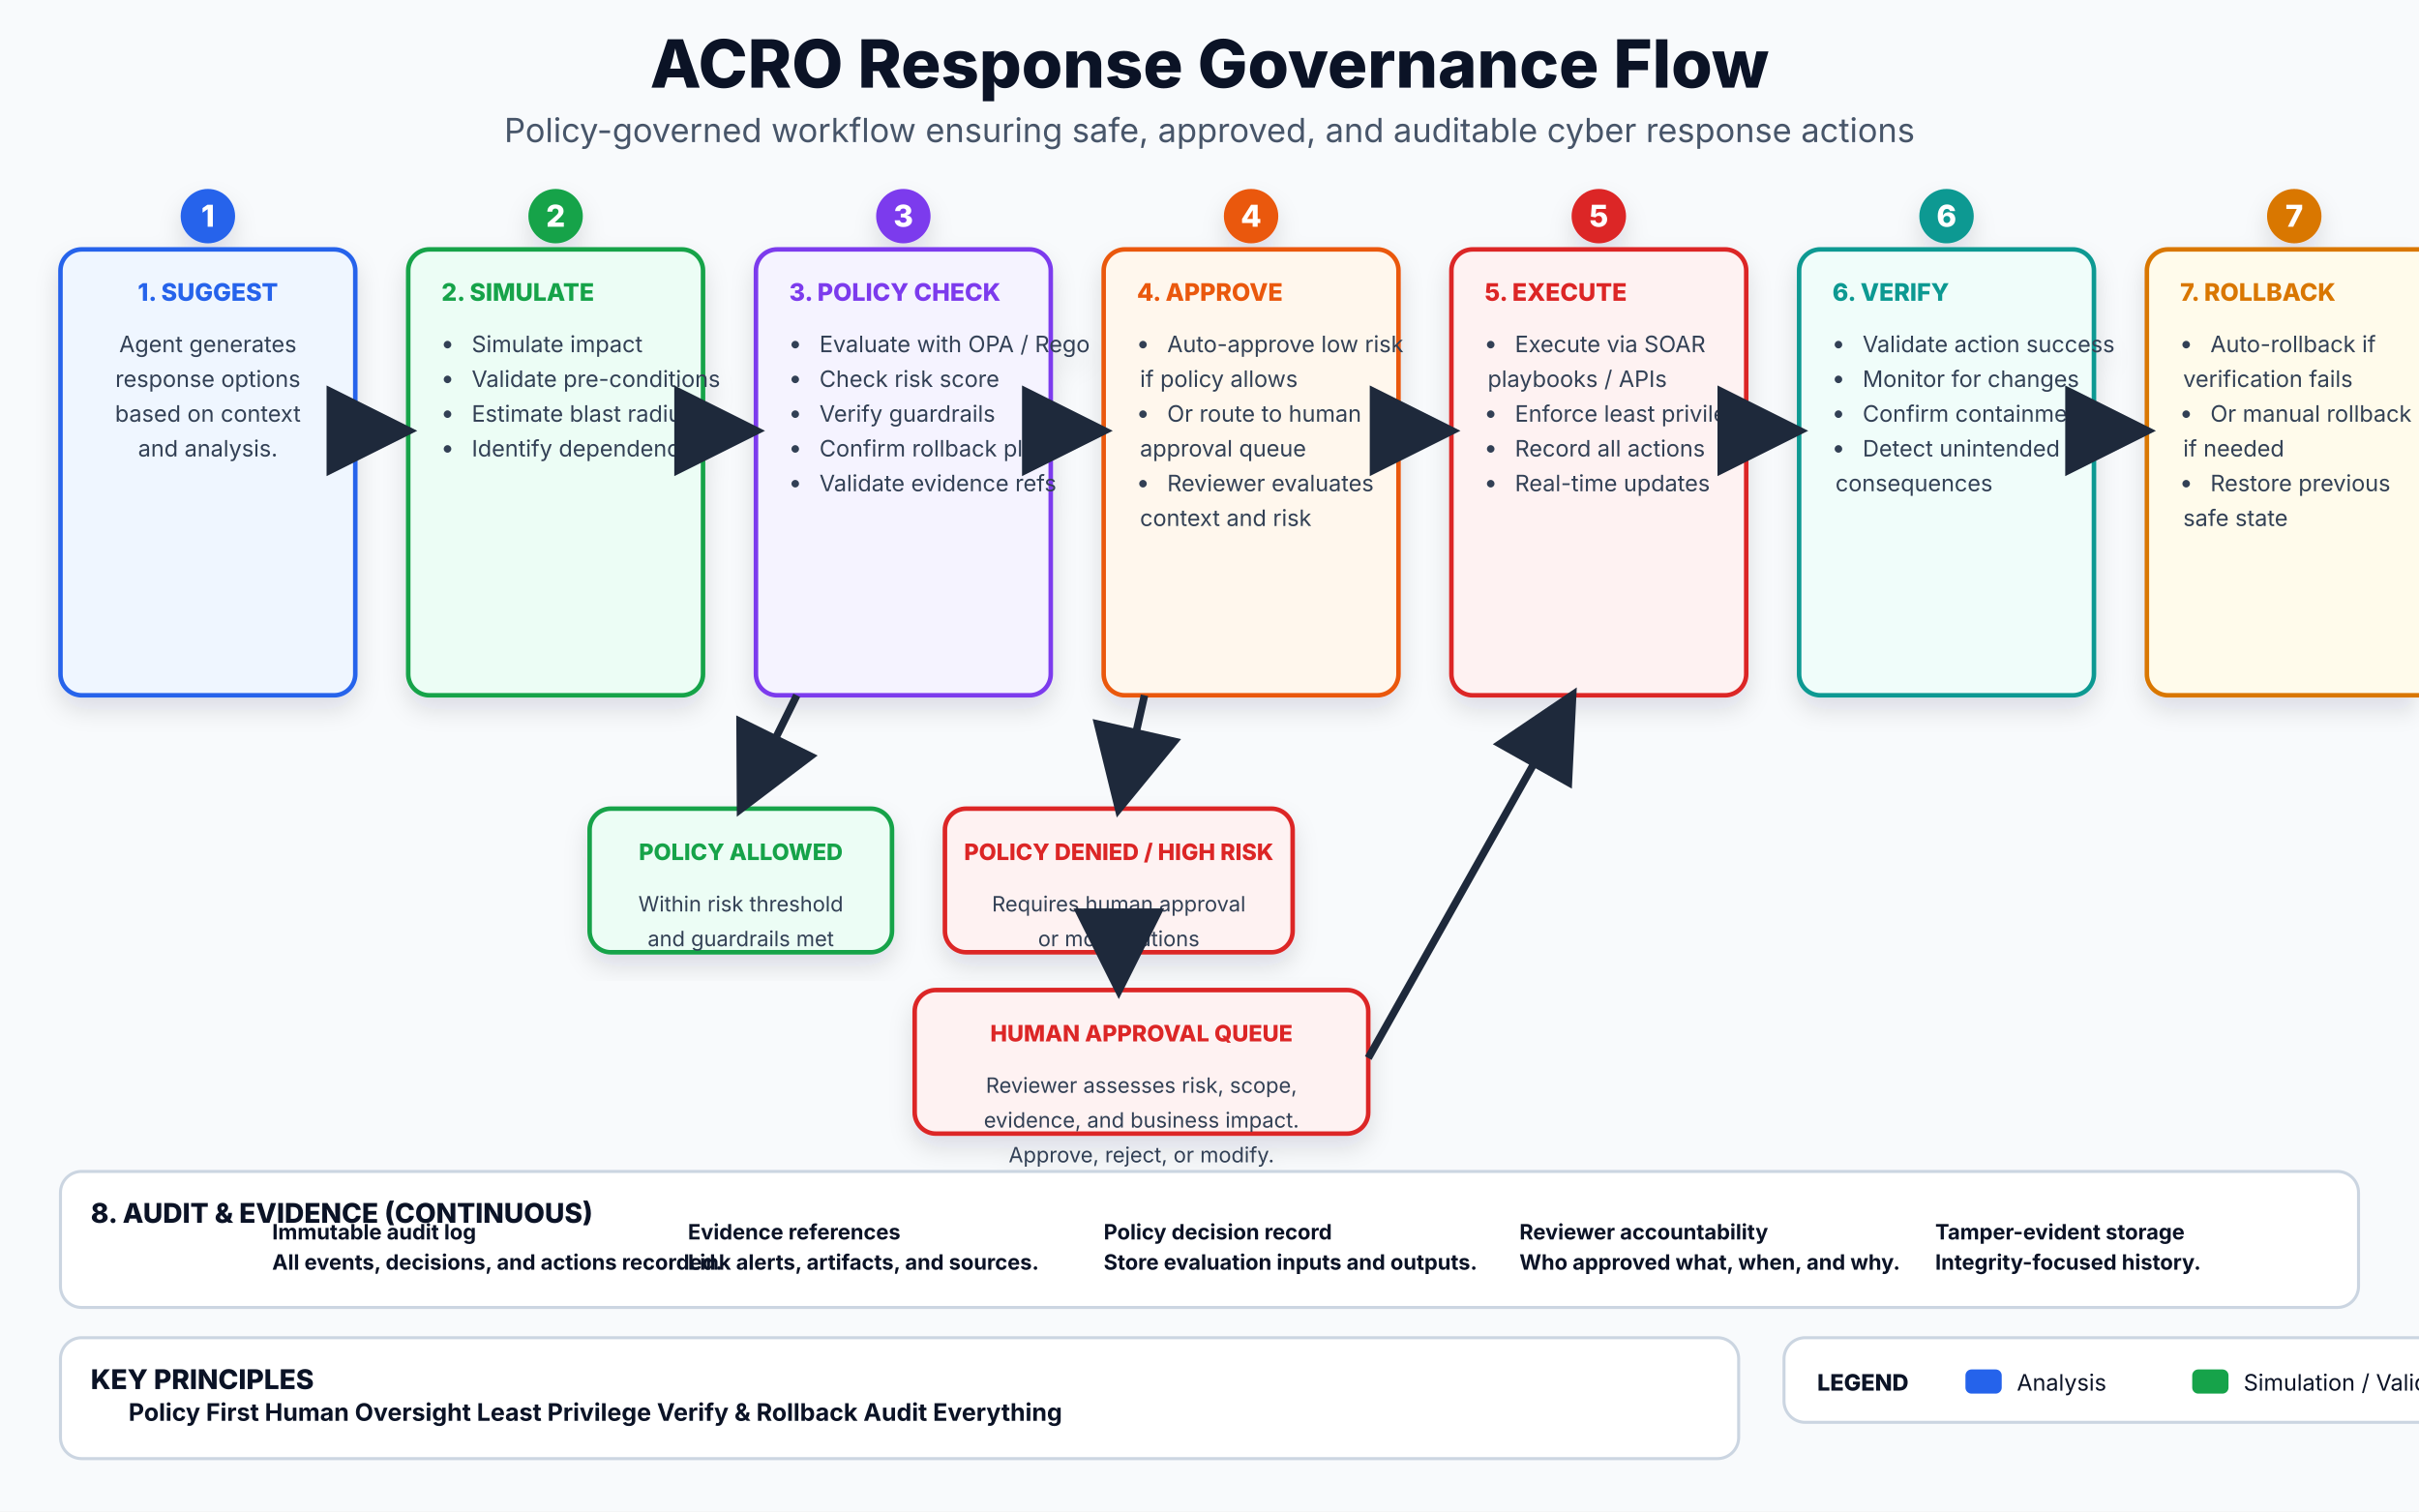
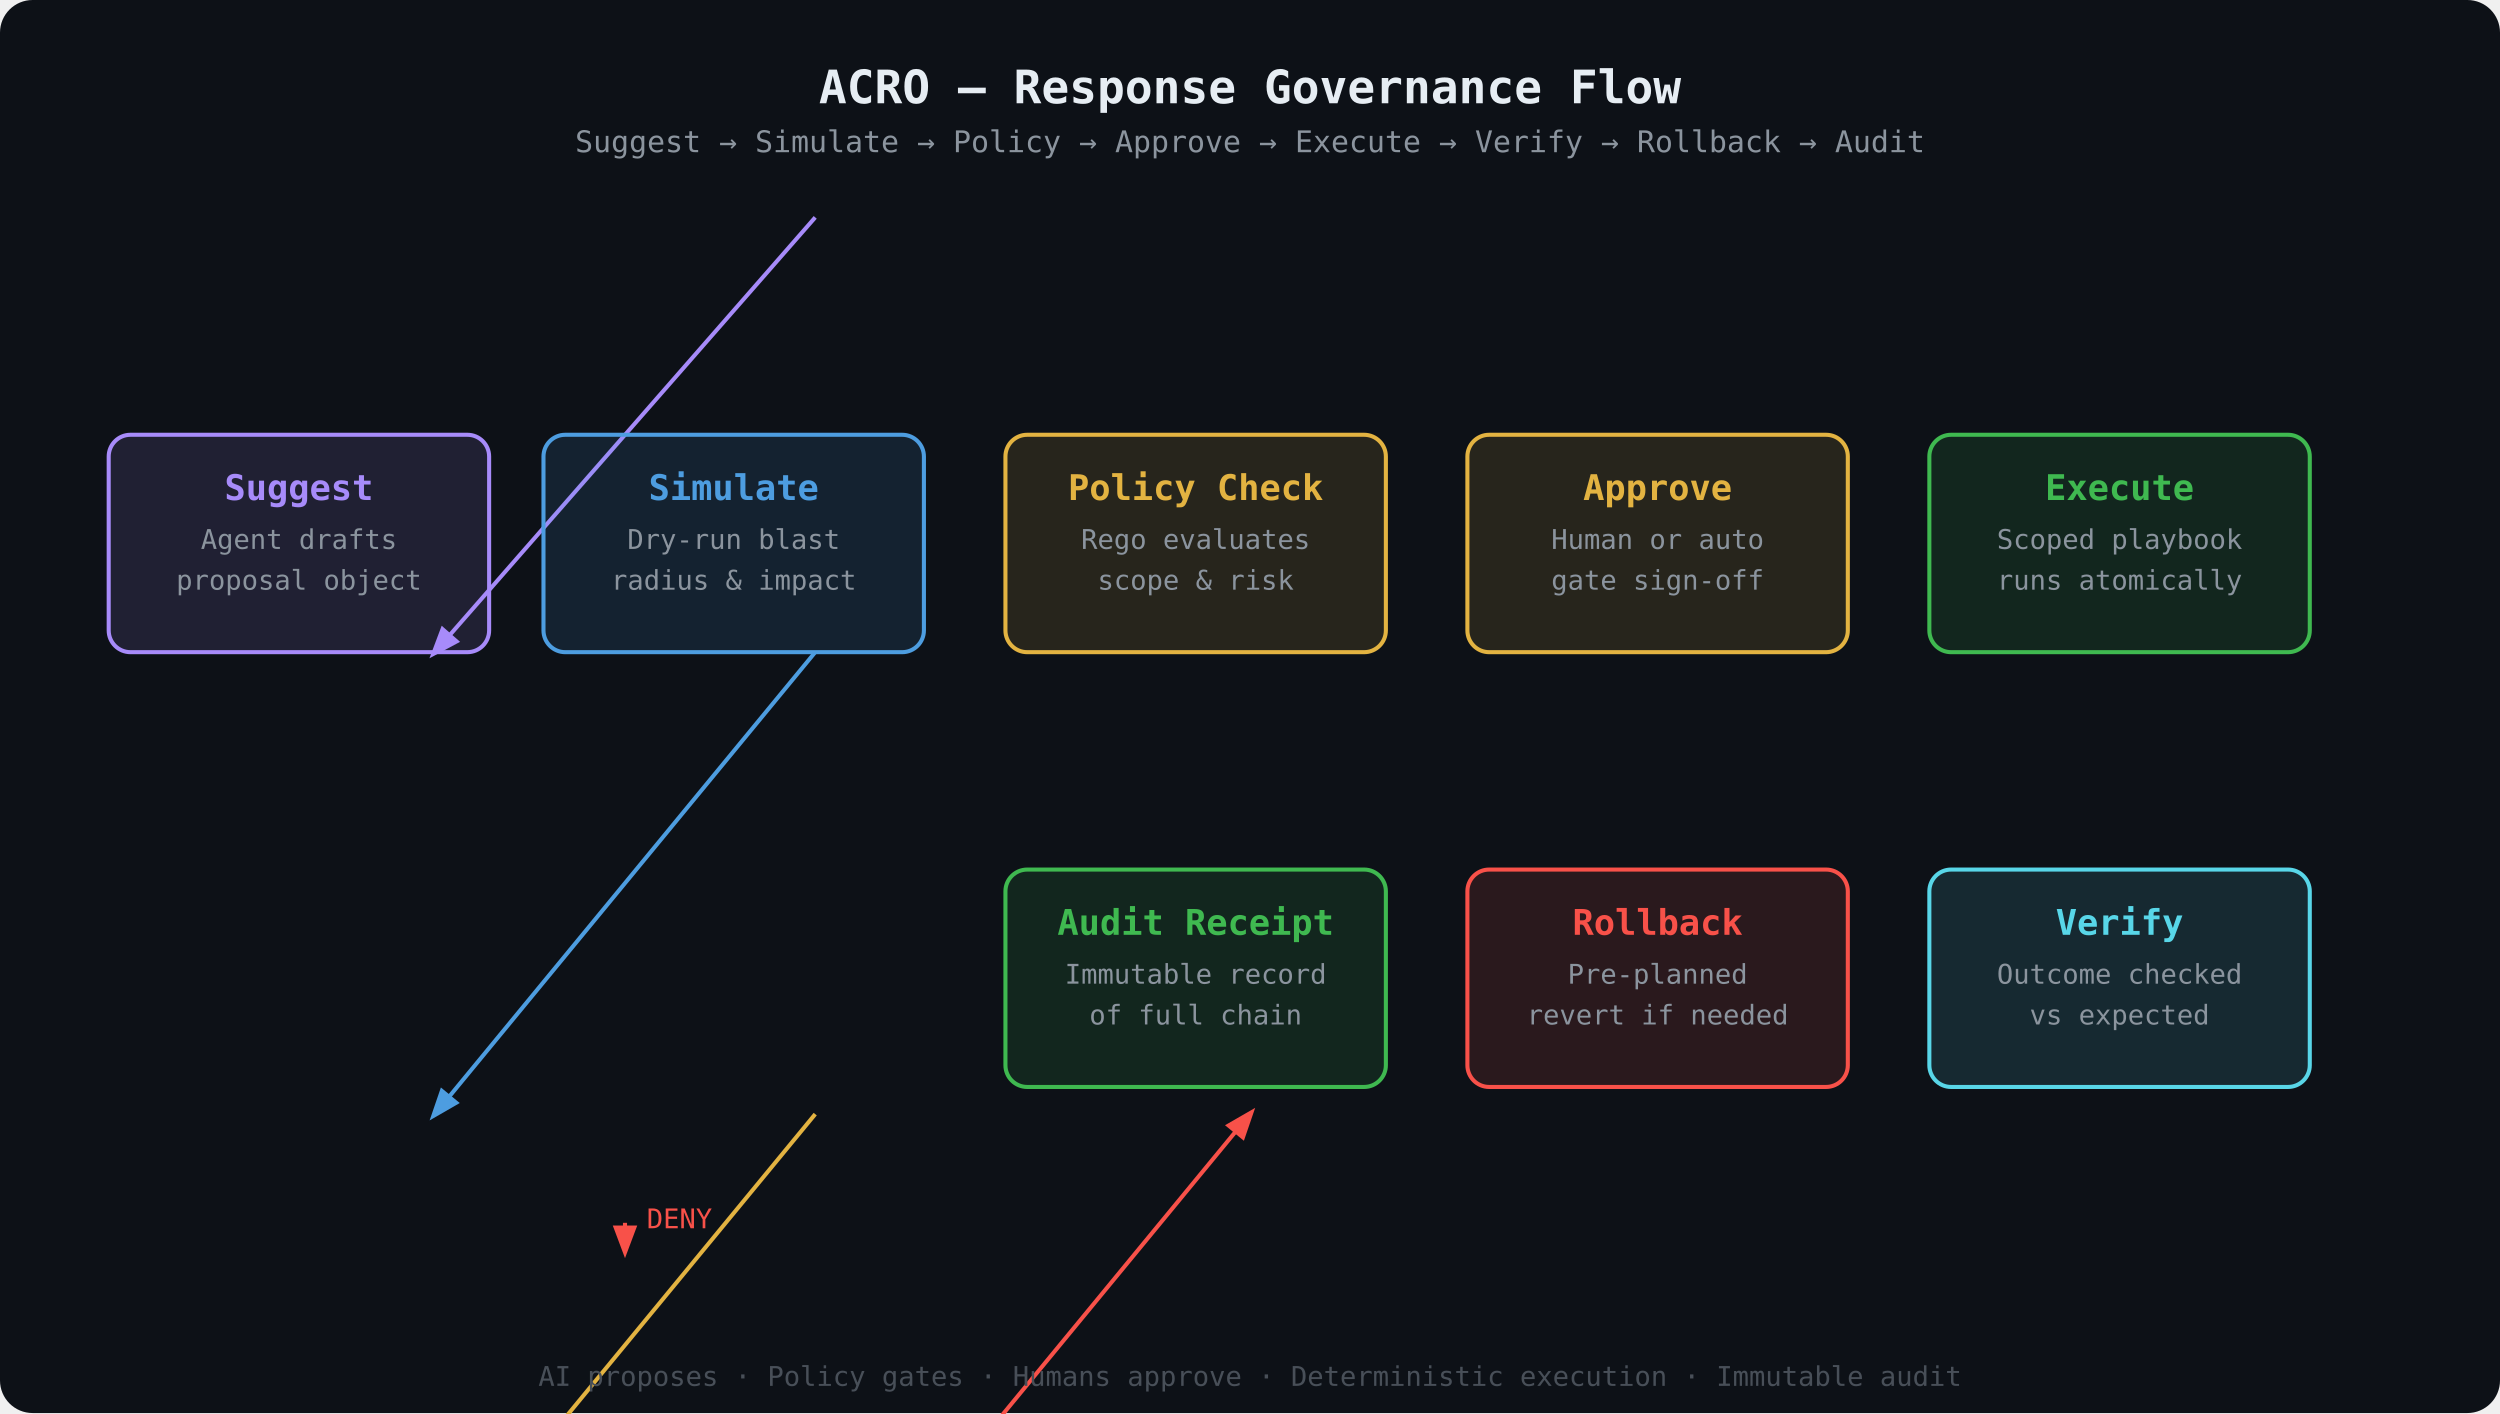
- <svg xmlns="http://www.w3.org/2000/svg" width="1600" height="1000" viewBox="0 0 1600 1000" role="img" aria-labelledby="title desc">
+ <svg xmlns="http://www.w3.org/2000/svg" viewBox="0 0 920 520" width="920" height="520">
+   <rect width="920" height="520" rx="12" fill="#0d1117" />
+   <text x="460" y="38" text-anchor="middle" font-family="JetBrains Mono, Fira Code, monospace" font-size="17" fill="#e6edf3" font-weight="bold">ACRO — Response Governance Flow</text>
+   <text x="460" y="56" text-anchor="middle" font-family="JetBrains Mono, Fira Code, monospace" font-size="11" fill="#8b949e">Suggest → Simulate → Policy → Approve → Execute → Verify → Rollback → Audit</text>
  <defs>
-     <marker id="arrow" viewBox="0 0 10 10" refX="9" refY="5" markerWidth="12" markerHeight="12" orient="auto-start-reverse">
-       <path d="M 0 0 L 10 5 L 0 10 z" fill="#1e293b" />
+     <marker id="arr-300-80-160-240" markerWidth="8" markerHeight="6" refX="6" refY="3" orient="auto">
+       <polygon points="0 0, 8 3, 0 6" fill="#a78bfa" />
    </marker>
-     <filter id="shadow" x="-20%" y="-20%" width="140%" height="140%">
-       <feDropShadow dx="0" dy="8" stdDeviation="8" flood-color="#0f172a" flood-opacity="0.12" />
-     </filter>
-     <radialGradient id="darkGlow" cx="50%" cy="25%" r="80%">
-       <stop offset="0%" stop-color="#12345c" />
-       <stop offset="65%" stop-color="#07111f" />
-       <stop offset="100%" stop-color="#020617" />
-     </radialGradient>
  </defs>
-   <rect width="1600" height="1000" fill="#f8fafc" />
-   <text id="title" x="800" y="58" text-anchor="middle" font-family="Inter,Arial,sans-serif" font-size="44" font-weight="800" fill="#0b1326">ACRO Response Governance Flow</text>
-   <text id="desc" x="800" y="94" text-anchor="middle" font-family="Inter,Arial,sans-serif" font-size="22" fill="#475569">Policy-governed workflow ensuring safe, approved, and auditable cyber response actions</text>
-   <g filter="url(#shadow)">
-     <rect x="40" y="165" width="195" height="295" rx="14" fill="#eff6ff" stroke="#2563eb" stroke-width="3" />
-     <circle cx="137.5" cy="143" r="18" fill="#2563eb" />
-     <text x="137.5" y="150" text-anchor="middle" font-family="Inter,Arial,sans-serif" font-size="20" font-weight="800" fill="#fff">1</text>
-     <text x="137.5" y="199" text-anchor="middle" font-family="Inter,Arial,sans-serif" font-size="16" font-weight="800" fill="#2563eb">1. SUGGEST</text>
-     <text x="137.5" y="233" text-anchor="middle" font-family="Inter,Arial,sans-serif" font-size="15" fill="#334155">Agent generates</text>
-     <text x="137.5" y="256" text-anchor="middle" font-family="Inter,Arial,sans-serif" font-size="15" fill="#334155">response options</text>
-     <text x="137.5" y="279" text-anchor="middle" font-family="Inter,Arial,sans-serif" font-size="15" fill="#334155">based on context</text>
-     <text x="137.5" y="302" text-anchor="middle" font-family="Inter,Arial,sans-serif" font-size="15" fill="#334155">and analysis.</text>
-   </g>
-   <g filter="url(#shadow)">
-     <rect x="270" y="165" width="195" height="295" rx="14" fill="#ecfdf5" stroke="#16a34a" stroke-width="3" />
-     <circle cx="367.5" cy="143" r="18" fill="#16a34a" />
-     <text x="367.5" y="150" text-anchor="middle" font-family="Inter,Arial,sans-serif" font-size="20" font-weight="800" fill="#fff">2</text>
-     <text x="292" y="199" text-anchor="start" font-family="Inter,Arial,sans-serif" font-size="16" font-weight="800" fill="#16a34a">2. SIMULATE</text>
-     <circle cx="296" cy="228" r="2.5" fill="#334155" />
-     <text x="312" y="233" text-anchor="start" font-family="Inter,Arial,sans-serif" font-size="15" fill="#334155">Simulate impact</text>
-     <circle cx="296" cy="251" r="2.5" fill="#334155" />
-     <text x="312" y="256" text-anchor="start" font-family="Inter,Arial,sans-serif" font-size="15" fill="#334155">Validate pre-conditions</text>
-     <circle cx="296" cy="274" r="2.5" fill="#334155" />
-     <text x="312" y="279" text-anchor="start" font-family="Inter,Arial,sans-serif" font-size="15" fill="#334155">Estimate blast radius</text>
-     <circle cx="296" cy="297" r="2.5" fill="#334155" />
-     <text x="312" y="302" text-anchor="start" font-family="Inter,Arial,sans-serif" font-size="15" fill="#334155">Identify dependencies</text>
-   </g>
-   <g filter="url(#shadow)">
-     <rect x="500" y="165" width="195" height="295" rx="14" fill="#f5f3ff" stroke="#7c3aed" stroke-width="3" />
-     <circle cx="597.5" cy="143" r="18" fill="#7c3aed" />
-     <text x="597.5" y="150" text-anchor="middle" font-family="Inter,Arial,sans-serif" font-size="20" font-weight="800" fill="#fff">3</text>
-     <text x="522" y="199" text-anchor="start" font-family="Inter,Arial,sans-serif" font-size="16" font-weight="800" fill="#7c3aed">3. POLICY CHECK</text>
-     <circle cx="526" cy="228" r="2.5" fill="#334155" />
-     <text x="542" y="233" text-anchor="start" font-family="Inter,Arial,sans-serif" font-size="15" fill="#334155">Evaluate with OPA / Rego</text>
-     <circle cx="526" cy="251" r="2.5" fill="#334155" />
-     <text x="542" y="256" text-anchor="start" font-family="Inter,Arial,sans-serif" font-size="15" fill="#334155">Check risk score</text>
-     <circle cx="526" cy="274" r="2.5" fill="#334155" />
-     <text x="542" y="279" text-anchor="start" font-family="Inter,Arial,sans-serif" font-size="15" fill="#334155">Verify guardrails</text>
-     <circle cx="526" cy="297" r="2.5" fill="#334155" />
-     <text x="542" y="302" text-anchor="start" font-family="Inter,Arial,sans-serif" font-size="15" fill="#334155">Confirm rollback plan</text>
-     <circle cx="526" cy="320" r="2.5" fill="#334155" />
-     <text x="542" y="325" text-anchor="start" font-family="Inter,Arial,sans-serif" font-size="15" fill="#334155">Validate evidence refs</text>
-   </g>
-   <g filter="url(#shadow)">
-     <rect x="730" y="165" width="195" height="295" rx="14" fill="#fff7ed" stroke="#ea580c" stroke-width="3" />
-     <circle cx="827.5" cy="143" r="18" fill="#ea580c" />
-     <text x="827.5" y="150" text-anchor="middle" font-family="Inter,Arial,sans-serif" font-size="20" font-weight="800" fill="#fff">4</text>
-     <text x="752" y="199" text-anchor="start" font-family="Inter,Arial,sans-serif" font-size="16" font-weight="800" fill="#ea580c">4. APPROVE</text>
-     <circle cx="756" cy="228" r="2.5" fill="#334155" />
-     <text x="772" y="233" text-anchor="start" font-family="Inter,Arial,sans-serif" font-size="15" fill="#334155">Auto-approve low risk</text>
-     <text x="754" y="256" text-anchor="start" font-family="Inter,Arial,sans-serif" font-size="15" fill="#334155">if policy allows</text>
-     <circle cx="756" cy="274" r="2.5" fill="#334155" />
-     <text x="772" y="279" text-anchor="start" font-family="Inter,Arial,sans-serif" font-size="15" fill="#334155">Or route to human</text>
-     <text x="754" y="302" text-anchor="start" font-family="Inter,Arial,sans-serif" font-size="15" fill="#334155">approval queue</text>
-     <circle cx="756" cy="320" r="2.5" fill="#334155" />
-     <text x="772" y="325" text-anchor="start" font-family="Inter,Arial,sans-serif" font-size="15" fill="#334155">Reviewer evaluates</text>
-     <text x="754" y="348" text-anchor="start" font-family="Inter,Arial,sans-serif" font-size="15" fill="#334155">context and risk</text>
-   </g>
-   <g filter="url(#shadow)">
-     <rect x="960" y="165" width="195" height="295" rx="14" fill="#fef2f2" stroke="#dc2626" stroke-width="3" />
-     <circle cx="1057.5" cy="143" r="18" fill="#dc2626" />
-     <text x="1057.5" y="150" text-anchor="middle" font-family="Inter,Arial,sans-serif" font-size="20" font-weight="800" fill="#fff">5</text>
-     <text x="982" y="199" text-anchor="start" font-family="Inter,Arial,sans-serif" font-size="16" font-weight="800" fill="#dc2626">5. EXECUTE</text>
-     <circle cx="986" cy="228" r="2.5" fill="#334155" />
-     <text x="1002" y="233" text-anchor="start" font-family="Inter,Arial,sans-serif" font-size="15" fill="#334155">Execute via SOAR</text>
-     <text x="984" y="256" text-anchor="start" font-family="Inter,Arial,sans-serif" font-size="15" fill="#334155">playbooks / APIs</text>
-     <circle cx="986" cy="274" r="2.5" fill="#334155" />
-     <text x="1002" y="279" text-anchor="start" font-family="Inter,Arial,sans-serif" font-size="15" fill="#334155">Enforce least privilege</text>
-     <circle cx="986" cy="297" r="2.5" fill="#334155" />
-     <text x="1002" y="302" text-anchor="start" font-family="Inter,Arial,sans-serif" font-size="15" fill="#334155">Record all actions</text>
-     <circle cx="986" cy="320" r="2.5" fill="#334155" />
-     <text x="1002" y="325" text-anchor="start" font-family="Inter,Arial,sans-serif" font-size="15" fill="#334155">Real-time updates</text>
-   </g>
-   <g filter="url(#shadow)">
-     <rect x="1190" y="165" width="195" height="295" rx="14" fill="#f0fdfa" stroke="#0f9992" stroke-width="3" />
-     <circle cx="1287.5" cy="143" r="18" fill="#0f9992" />
-     <text x="1287.5" y="150" text-anchor="middle" font-family="Inter,Arial,sans-serif" font-size="20" font-weight="800" fill="#fff">6</text>
-     <text x="1212" y="199" text-anchor="start" font-family="Inter,Arial,sans-serif" font-size="16" font-weight="800" fill="#0f9992">6. VERIFY</text>
-     <circle cx="1216" cy="228" r="2.5" fill="#334155" />
-     <text x="1232" y="233" text-anchor="start" font-family="Inter,Arial,sans-serif" font-size="15" fill="#334155">Validate action success</text>
-     <circle cx="1216" cy="251" r="2.5" fill="#334155" />
-     <text x="1232" y="256" text-anchor="start" font-family="Inter,Arial,sans-serif" font-size="15" fill="#334155">Monitor for changes</text>
-     <circle cx="1216" cy="274" r="2.5" fill="#334155" />
-     <text x="1232" y="279" text-anchor="start" font-family="Inter,Arial,sans-serif" font-size="15" fill="#334155">Confirm containment</text>
-     <circle cx="1216" cy="297" r="2.5" fill="#334155" />
-     <text x="1232" y="302" text-anchor="start" font-family="Inter,Arial,sans-serif" font-size="15" fill="#334155">Detect unintended</text>
-     <text x="1214" y="325" text-anchor="start" font-family="Inter,Arial,sans-serif" font-size="15" fill="#334155">consequences</text>
-   </g>
-   <g filter="url(#shadow)">
-     <rect x="1420" y="165" width="195" height="295" rx="14" fill="#fffbeb" stroke="#d97706" stroke-width="3" />
-     <circle cx="1517.5" cy="143" r="18" fill="#d97706" />
-     <text x="1517.5" y="150" text-anchor="middle" font-family="Inter,Arial,sans-serif" font-size="20" font-weight="800" fill="#fff">7</text>
-     <text x="1442" y="199" text-anchor="start" font-family="Inter,Arial,sans-serif" font-size="16" font-weight="800" fill="#d97706">7. ROLLBACK</text>
-     <circle cx="1446" cy="228" r="2.5" fill="#334155" />
-     <text x="1462" y="233" text-anchor="start" font-family="Inter,Arial,sans-serif" font-size="15" fill="#334155">Auto-rollback if</text>
-     <text x="1444" y="256" text-anchor="start" font-family="Inter,Arial,sans-serif" font-size="15" fill="#334155">verification fails</text>
-     <circle cx="1446" cy="274" r="2.5" fill="#334155" />
-     <text x="1462" y="279" text-anchor="start" font-family="Inter,Arial,sans-serif" font-size="15" fill="#334155">Or manual rollback</text>
-     <text x="1444" y="302" text-anchor="start" font-family="Inter,Arial,sans-serif" font-size="15" fill="#334155">if needed</text>
-     <circle cx="1446" cy="320" r="2.5" fill="#334155" />
-     <text x="1462" y="325" text-anchor="start" font-family="Inter,Arial,sans-serif" font-size="15" fill="#334155">Restore previous</text>
-     <text x="1444" y="348" text-anchor="start" font-family="Inter,Arial,sans-serif" font-size="15" fill="#334155">safe state</text>
-   </g>
-   <path d="M 235 285 L 270 285" fill="none" stroke="#1e293b" stroke-width="5" marker-end="url(#arrow)" />
-   <path d="M 465 285 L 500 285" fill="none" stroke="#1e293b" stroke-width="5" marker-end="url(#arrow)" />
-   <path d="M 695 285 L 730 285" fill="none" stroke="#1e293b" stroke-width="5" marker-end="url(#arrow)" />
-   <path d="M 925 285 L 960 285" fill="none" stroke="#1e293b" stroke-width="5" marker-end="url(#arrow)" />
-   <path d="M 1155 285 L 1190 285" fill="none" stroke="#1e293b" stroke-width="5" marker-end="url(#arrow)" />
-   <path d="M 1385 285 L 1420 285" fill="none" stroke="#1e293b" stroke-width="5" marker-end="url(#arrow)" />
-   <g filter="url(#shadow)">
-     <rect x="390" y="535" width="200" height="95" rx="14" fill="#ecfdf5" stroke="#16a34a" stroke-width="3" />
-     <text x="490" y="569" text-anchor="middle" font-family="Inter,Arial,sans-serif" font-size="15" font-weight="800" fill="#16a34a">POLICY ALLOWED</text>
-     <text x="490" y="603" text-anchor="middle" font-family="Inter,Arial,sans-serif" font-size="14" fill="#334155">Within risk threshold</text>
-     <text x="490" y="626" text-anchor="middle" font-family="Inter,Arial,sans-serif" font-size="14" fill="#334155">and guardrails met</text>
-   </g>
-   <g filter="url(#shadow)">
-     <rect x="625" y="535" width="230" height="95" rx="14" fill="#fef2f2" stroke="#dc2626" stroke-width="3" />
-     <text x="740" y="569" text-anchor="middle" font-family="Inter,Arial,sans-serif" font-size="15" font-weight="800" fill="#dc2626">POLICY DENIED / HIGH RISK</text>
-     <text x="740" y="603" text-anchor="middle" font-family="Inter,Arial,sans-serif" font-size="14" fill="#334155">Requires human approval</text>
-     <text x="740" y="626" text-anchor="middle" font-family="Inter,Arial,sans-serif" font-size="14" fill="#334155">or modifications</text>
-   </g>
-   <g filter="url(#shadow)">
-     <rect x="605" y="655" width="300" height="95" rx="14" fill="#fef2f2" stroke="#dc2626" stroke-width="3" />
-     <text x="755" y="689" text-anchor="middle" font-family="Inter,Arial,sans-serif" font-size="15" font-weight="800" fill="#dc2626">HUMAN APPROVAL QUEUE</text>
-     <text x="755" y="723" text-anchor="middle" font-family="Inter,Arial,sans-serif" font-size="14" fill="#334155">Reviewer assesses risk, scope,</text>
-     <text x="755" y="746" text-anchor="middle" font-family="Inter,Arial,sans-serif" font-size="14" fill="#334155">evidence, and business impact.</text>
-     <text x="755" y="769" text-anchor="middle" font-family="Inter,Arial,sans-serif" font-size="14" fill="#334155">Approve, reject, or modify.</text>
-   </g>
-   <path d="M 527 460 L 490 535" fill="none" stroke="#1e293b" stroke-width="5" marker-end="url(#arrow)" />
-   <path d="M 757 460 L 740 535" fill="none" stroke="#1e293b" stroke-width="5" marker-end="url(#arrow)" />
-   <path d="M 740 630 L 740 655" fill="none" stroke="#1e293b" stroke-width="5" marker-end="url(#arrow)" />
-   <path d="M 905 700 L 1040 460" fill="none" stroke="#1e293b" stroke-width="5" marker-end="url(#arrow)" />
-   <rect x="40" y="775" width="1520" height="90" rx="14" fill="#ffffff" stroke="#cbd5e1" stroke-width="2" />
-   <text x="60" y="809" font-family="Inter,Arial,sans-serif" font-size="18" font-weight="800" fill="#0b1326">8. AUDIT &amp; EVIDENCE (CONTINUOUS)</text>
-   <text x="180" y="820" text-anchor="start" font-family="Inter,Arial,sans-serif" font-size="14" font-weight="700" fill="#0b1326">Immutable audit log</text>
-   <text x="180" y="840" text-anchor="start" font-family="Inter,Arial,sans-serif" font-size="14" font-weight="700" fill="#0b1326">All events, decisions, and actions recorded.</text>
-   <text x="455" y="820" text-anchor="start" font-family="Inter,Arial,sans-serif" font-size="14" font-weight="700" fill="#0b1326">Evidence references</text>
-   <text x="455" y="840" text-anchor="start" font-family="Inter,Arial,sans-serif" font-size="14" font-weight="700" fill="#0b1326">Link alerts, artifacts, and sources.</text>
-   <text x="730" y="820" text-anchor="start" font-family="Inter,Arial,sans-serif" font-size="14" font-weight="700" fill="#0b1326">Policy decision record</text>
-   <text x="730" y="840" text-anchor="start" font-family="Inter,Arial,sans-serif" font-size="14" font-weight="700" fill="#0b1326">Store evaluation inputs and outputs.</text>
-   <text x="1005" y="820" text-anchor="start" font-family="Inter,Arial,sans-serif" font-size="14" font-weight="700" fill="#0b1326">Reviewer accountability</text>
-   <text x="1005" y="840" text-anchor="start" font-family="Inter,Arial,sans-serif" font-size="14" font-weight="700" fill="#0b1326">Who approved what, when, and why.</text>
-   <text x="1280" y="820" text-anchor="start" font-family="Inter,Arial,sans-serif" font-size="14" font-weight="700" fill="#0b1326">Tamper-evident storage</text>
-   <text x="1280" y="840" text-anchor="start" font-family="Inter,Arial,sans-serif" font-size="14" font-weight="700" fill="#0b1326">Integrity-focused history.</text>
-   <rect x="40" y="885" width="1110" height="80" rx="14" fill="#ffffff" stroke="#cbd5e1" stroke-width="2" />
-   <text x="60" y="919" font-family="Inter,Arial,sans-serif" font-size="18" font-weight="800" fill="#0b1326">KEY PRINCIPLES</text>
-   <text x="85" y="940" text-anchor="start" font-family="Inter,Arial,sans-serif" font-size="16" font-weight="700" fill="#0b1326">Policy First     Human Oversight     Least Privilege     Verify &amp; Rollback     Audit Everything</text>
-   <g>
-     <rect x="1180" y="885" width="1160" height="56" rx="14" fill="#ffffff" stroke="#cbd5e1" stroke-width="2" />
-     <text x="1202" y="920" font-family="Inter,Arial,sans-serif" font-size="15" font-weight="800" fill="#0b1326">LEGEND</text>
-     <rect x="1300" y="906" width="24" height="16" rx="4" fill="#2563eb" />
-     <text x="1334" y="920" font-family="Inter,Arial,sans-serif" font-size="15" fill="#0b1326">Analysis</text>
-     <rect x="1450" y="906" width="24" height="16" rx="4" fill="#16a34a" />
-     <text x="1484" y="920" font-family="Inter,Arial,sans-serif" font-size="15" fill="#0b1326">Simulation / Validation</text>
-     <rect x="1600" y="906" width="24" height="16" rx="4" fill="#7c3aed" />
-     <text x="1634" y="920" font-family="Inter,Arial,sans-serif" font-size="15" fill="#0b1326">Policy</text>
-     <rect x="1750" y="906" width="24" height="16" rx="4" fill="#dc2626" />
-     <text x="1784" y="920" font-family="Inter,Arial,sans-serif" font-size="15" fill="#0b1326">Execution</text>
-     <rect x="1900" y="906" width="24" height="16" rx="4" fill="#0f9992" />
-     <text x="1934" y="920" font-family="Inter,Arial,sans-serif" font-size="15" fill="#0b1326">Verification</text>
-     <rect x="2050" y="906" width="24" height="16" rx="4" fill="#d97706" />
-     <text x="2084" y="920" font-family="Inter,Arial,sans-serif" font-size="15" fill="#0b1326">Recovery</text>
-     <rect x="2200" y="906" width="24" height="16" rx="4" fill="#0b1326" />
-     <text x="2234" y="920" font-family="Inter,Arial,sans-serif" font-size="15" fill="#0b1326">Audit</text>
-   </g>
+   <line x1="300" y1="80" x2="160" y2="240" stroke="#a78bfa" stroke-width="1.5" marker-end="url(#arr-300-80-160-240)" />
+   <defs>
+     <marker id="arr-300-240-160-410" markerWidth="8" markerHeight="6" refX="6" refY="3" orient="auto">
+       <polygon points="0 0, 8 3, 0 6" fill="#4d9de0" />
+     </marker>
+   </defs>
+   <line x1="300" y1="240" x2="160" y2="410" stroke="#4d9de0" stroke-width="1.5" marker-end="url(#arr-300-240-160-410)" />
+   <defs>
+     <marker id="arr-300-410-160-580" markerWidth="8" markerHeight="6" refX="6" refY="3" orient="auto">
+       <polygon points="0 0, 8 3, 0 6" fill="#e3b341" />
+     </marker>
+   </defs>
+   <line x1="300" y1="410" x2="160" y2="580" stroke="#e3b341" stroke-width="1.5" marker-end="url(#arr-300-410-160-580)" />
+   <defs>
+     <marker id="arr-300-580-160-750" markerWidth="8" markerHeight="6" refX="6" refY="3" orient="auto">
+       <polygon points="0 0, 8 3, 0 6" fill="#e3b341" />
+     </marker>
+   </defs>
+   <line x1="300" y1="580" x2="160" y2="750" stroke="#e3b341" stroke-width="1.5" marker-end="url(#arr-300-580-160-750)" />
+   <defs>
+     <marker id="arr-230-790-390-710" markerWidth="8" markerHeight="6" refX="6" refY="3" orient="auto">
+       <polygon points="0 0, 8 3, 0 6" fill="#3fb950" />
+     </marker>
+   </defs>
+   <line x1="230" y1="790" x2="390" y2="710" stroke="#3fb950" stroke-width="1.5" marker-end="url(#arr-230-790-390-710)" />
+   <defs>
+     <marker id="arr-320-750-460-580" markerWidth="8" markerHeight="6" refX="6" refY="3" orient="auto">
+       <polygon points="0 0, 8 3, 0 6" fill="#58d6e8" />
+     </marker>
+   </defs>
+   <line x1="320" y1="750" x2="460" y2="580" stroke="#58d6e8" stroke-width="1.5" marker-end="url(#arr-320-750-460-580)" />
+   <defs>
+     <marker id="arr-320-580-460-410" markerWidth="8" markerHeight="6" refX="6" refY="3" orient="auto">
+       <polygon points="0 0, 8 3, 0 6" fill="#f85149" />
+     </marker>
+   </defs>
+   <line x1="320" y1="580" x2="460" y2="410" stroke="#f85149" stroke-width="1.5" marker-end="url(#arr-320-580-460-410)" />
+   <defs>
+     <marker id="arr-230-450-230-460" markerWidth="8" markerHeight="6" refX="6" refY="3" orient="auto">
+       <polygon points="0 0, 8 3, 0 6" fill="#f85149" />
+     </marker>
+   </defs>
+   <line x1="230" y1="450" x2="230" y2="460" stroke="#f85149" stroke-width="1.5" stroke-dasharray="5 4" marker-end="url(#arr-230-450-230-460)" />
+   <text x="238" y="452" text-anchor="start" font-family="JetBrains Mono, Fira Code, monospace" font-size="10" fill="#f85149" font-weight="normal">DENY</text>
+   <rect x="40" y="160" width="140" height="80" rx="8" fill="#a78bfa20" stroke="#a78bfa" stroke-width="1.5" opacity="1" />
+   <text x="110" y="184" text-anchor="middle" font-family="JetBrains Mono, Fira Code, monospace" font-size="13" fill="#a78bfa" font-weight="bold">Suggest</text>
+   <text x="110" y="202" text-anchor="middle" font-family="JetBrains Mono, Fira Code, monospace" font-size="10" fill="#8b949e" font-weight="normal">Agent drafts</text>
+   <text x="110" y="217" text-anchor="middle" font-family="JetBrains Mono, Fira Code, monospace" font-size="10" fill="#8b949e" font-weight="normal">proposal object</text>
+   <rect x="200" y="160" width="140" height="80" rx="8" fill="#4d9de020" stroke="#4d9de0" stroke-width="1.5" opacity="1" />
+   <text x="270" y="184" text-anchor="middle" font-family="JetBrains Mono, Fira Code, monospace" font-size="13" fill="#4d9de0" font-weight="bold">Simulate</text>
+   <text x="270" y="202" text-anchor="middle" font-family="JetBrains Mono, Fira Code, monospace" font-size="10" fill="#8b949e" font-weight="normal">Dry-run blast</text>
+   <text x="270" y="217" text-anchor="middle" font-family="JetBrains Mono, Fira Code, monospace" font-size="10" fill="#8b949e" font-weight="normal">radius &amp; impact</text>
+   <rect x="370" y="160" width="140" height="80" rx="8" fill="#e3b34120" stroke="#e3b341" stroke-width="1.5" opacity="1" />
+   <text x="440" y="184" text-anchor="middle" font-family="JetBrains Mono, Fira Code, monospace" font-size="13" fill="#e3b341" font-weight="bold">Policy Check</text>
+   <text x="440" y="202" text-anchor="middle" font-family="JetBrains Mono, Fira Code, monospace" font-size="10" fill="#8b949e" font-weight="normal">Rego evaluates</text>
+   <text x="440" y="217" text-anchor="middle" font-family="JetBrains Mono, Fira Code, monospace" font-size="10" fill="#8b949e" font-weight="normal">scope &amp; risk</text>
+   <rect x="540" y="160" width="140" height="80" rx="8" fill="#e3b34120" stroke="#e3b341" stroke-width="1.5" opacity="1" />
+   <text x="610" y="184" text-anchor="middle" font-family="JetBrains Mono, Fira Code, monospace" font-size="13" fill="#e3b341" font-weight="bold">Approve</text>
+   <text x="610" y="202" text-anchor="middle" font-family="JetBrains Mono, Fira Code, monospace" font-size="10" fill="#8b949e" font-weight="normal">Human or auto</text>
+   <text x="610" y="217" text-anchor="middle" font-family="JetBrains Mono, Fira Code, monospace" font-size="10" fill="#8b949e" font-weight="normal">gate sign-off</text>
+   <rect x="710" y="160" width="140" height="80" rx="8" fill="#3fb95020" stroke="#3fb950" stroke-width="1.5" opacity="1" />
+   <text x="780" y="184" text-anchor="middle" font-family="JetBrains Mono, Fira Code, monospace" font-size="13" fill="#3fb950" font-weight="bold">Execute</text>
+   <text x="780" y="202" text-anchor="middle" font-family="JetBrains Mono, Fira Code, monospace" font-size="10" fill="#8b949e" font-weight="normal">Scoped playbook</text>
+   <text x="780" y="217" text-anchor="middle" font-family="JetBrains Mono, Fira Code, monospace" font-size="10" fill="#8b949e" font-weight="normal">runs atomically</text>
+   <rect x="710" y="320" width="140" height="80" rx="8" fill="#58d6e820" stroke="#58d6e8" stroke-width="1.5" opacity="1" />
+   <text x="780" y="344" text-anchor="middle" font-family="JetBrains Mono, Fira Code, monospace" font-size="13" fill="#58d6e8" font-weight="bold">Verify</text>
+   <text x="780" y="362" text-anchor="middle" font-family="JetBrains Mono, Fira Code, monospace" font-size="10" fill="#8b949e" font-weight="normal">Outcome checked</text>
+   <text x="780" y="377" text-anchor="middle" font-family="JetBrains Mono, Fira Code, monospace" font-size="10" fill="#8b949e" font-weight="normal">vs expected</text>
+   <rect x="540" y="320" width="140" height="80" rx="8" fill="#f8514920" stroke="#f85149" stroke-width="1.5" opacity="1" />
+   <text x="610" y="344" text-anchor="middle" font-family="JetBrains Mono, Fira Code, monospace" font-size="13" fill="#f85149" font-weight="bold">Rollback</text>
+   <text x="610" y="362" text-anchor="middle" font-family="JetBrains Mono, Fira Code, monospace" font-size="10" fill="#8b949e" font-weight="normal">Pre-planned</text>
+   <text x="610" y="377" text-anchor="middle" font-family="JetBrains Mono, Fira Code, monospace" font-size="10" fill="#8b949e" font-weight="normal">revert if needed</text>
+   <rect x="370" y="320" width="140" height="80" rx="8" fill="#3fb95020" stroke="#3fb950" stroke-width="1.5" opacity="1" />
+   <text x="440" y="344" text-anchor="middle" font-family="JetBrains Mono, Fira Code, monospace" font-size="13" fill="#3fb950" font-weight="bold">Audit Receipt</text>
+   <text x="440" y="362" text-anchor="middle" font-family="JetBrains Mono, Fira Code, monospace" font-size="10" fill="#8b949e" font-weight="normal">Immutable record</text>
+   <text x="440" y="377" text-anchor="middle" font-family="JetBrains Mono, Fira Code, monospace" font-size="10" fill="#8b949e" font-weight="normal">of full chain</text>
+   <text x="460" y="510" text-anchor="middle" font-family="JetBrains Mono, Fira Code, monospace" font-size="10" fill="#484f58">AI proposes · Policy gates · Humans approve · Deterministic execution · Immutable audit</text>
</svg>
